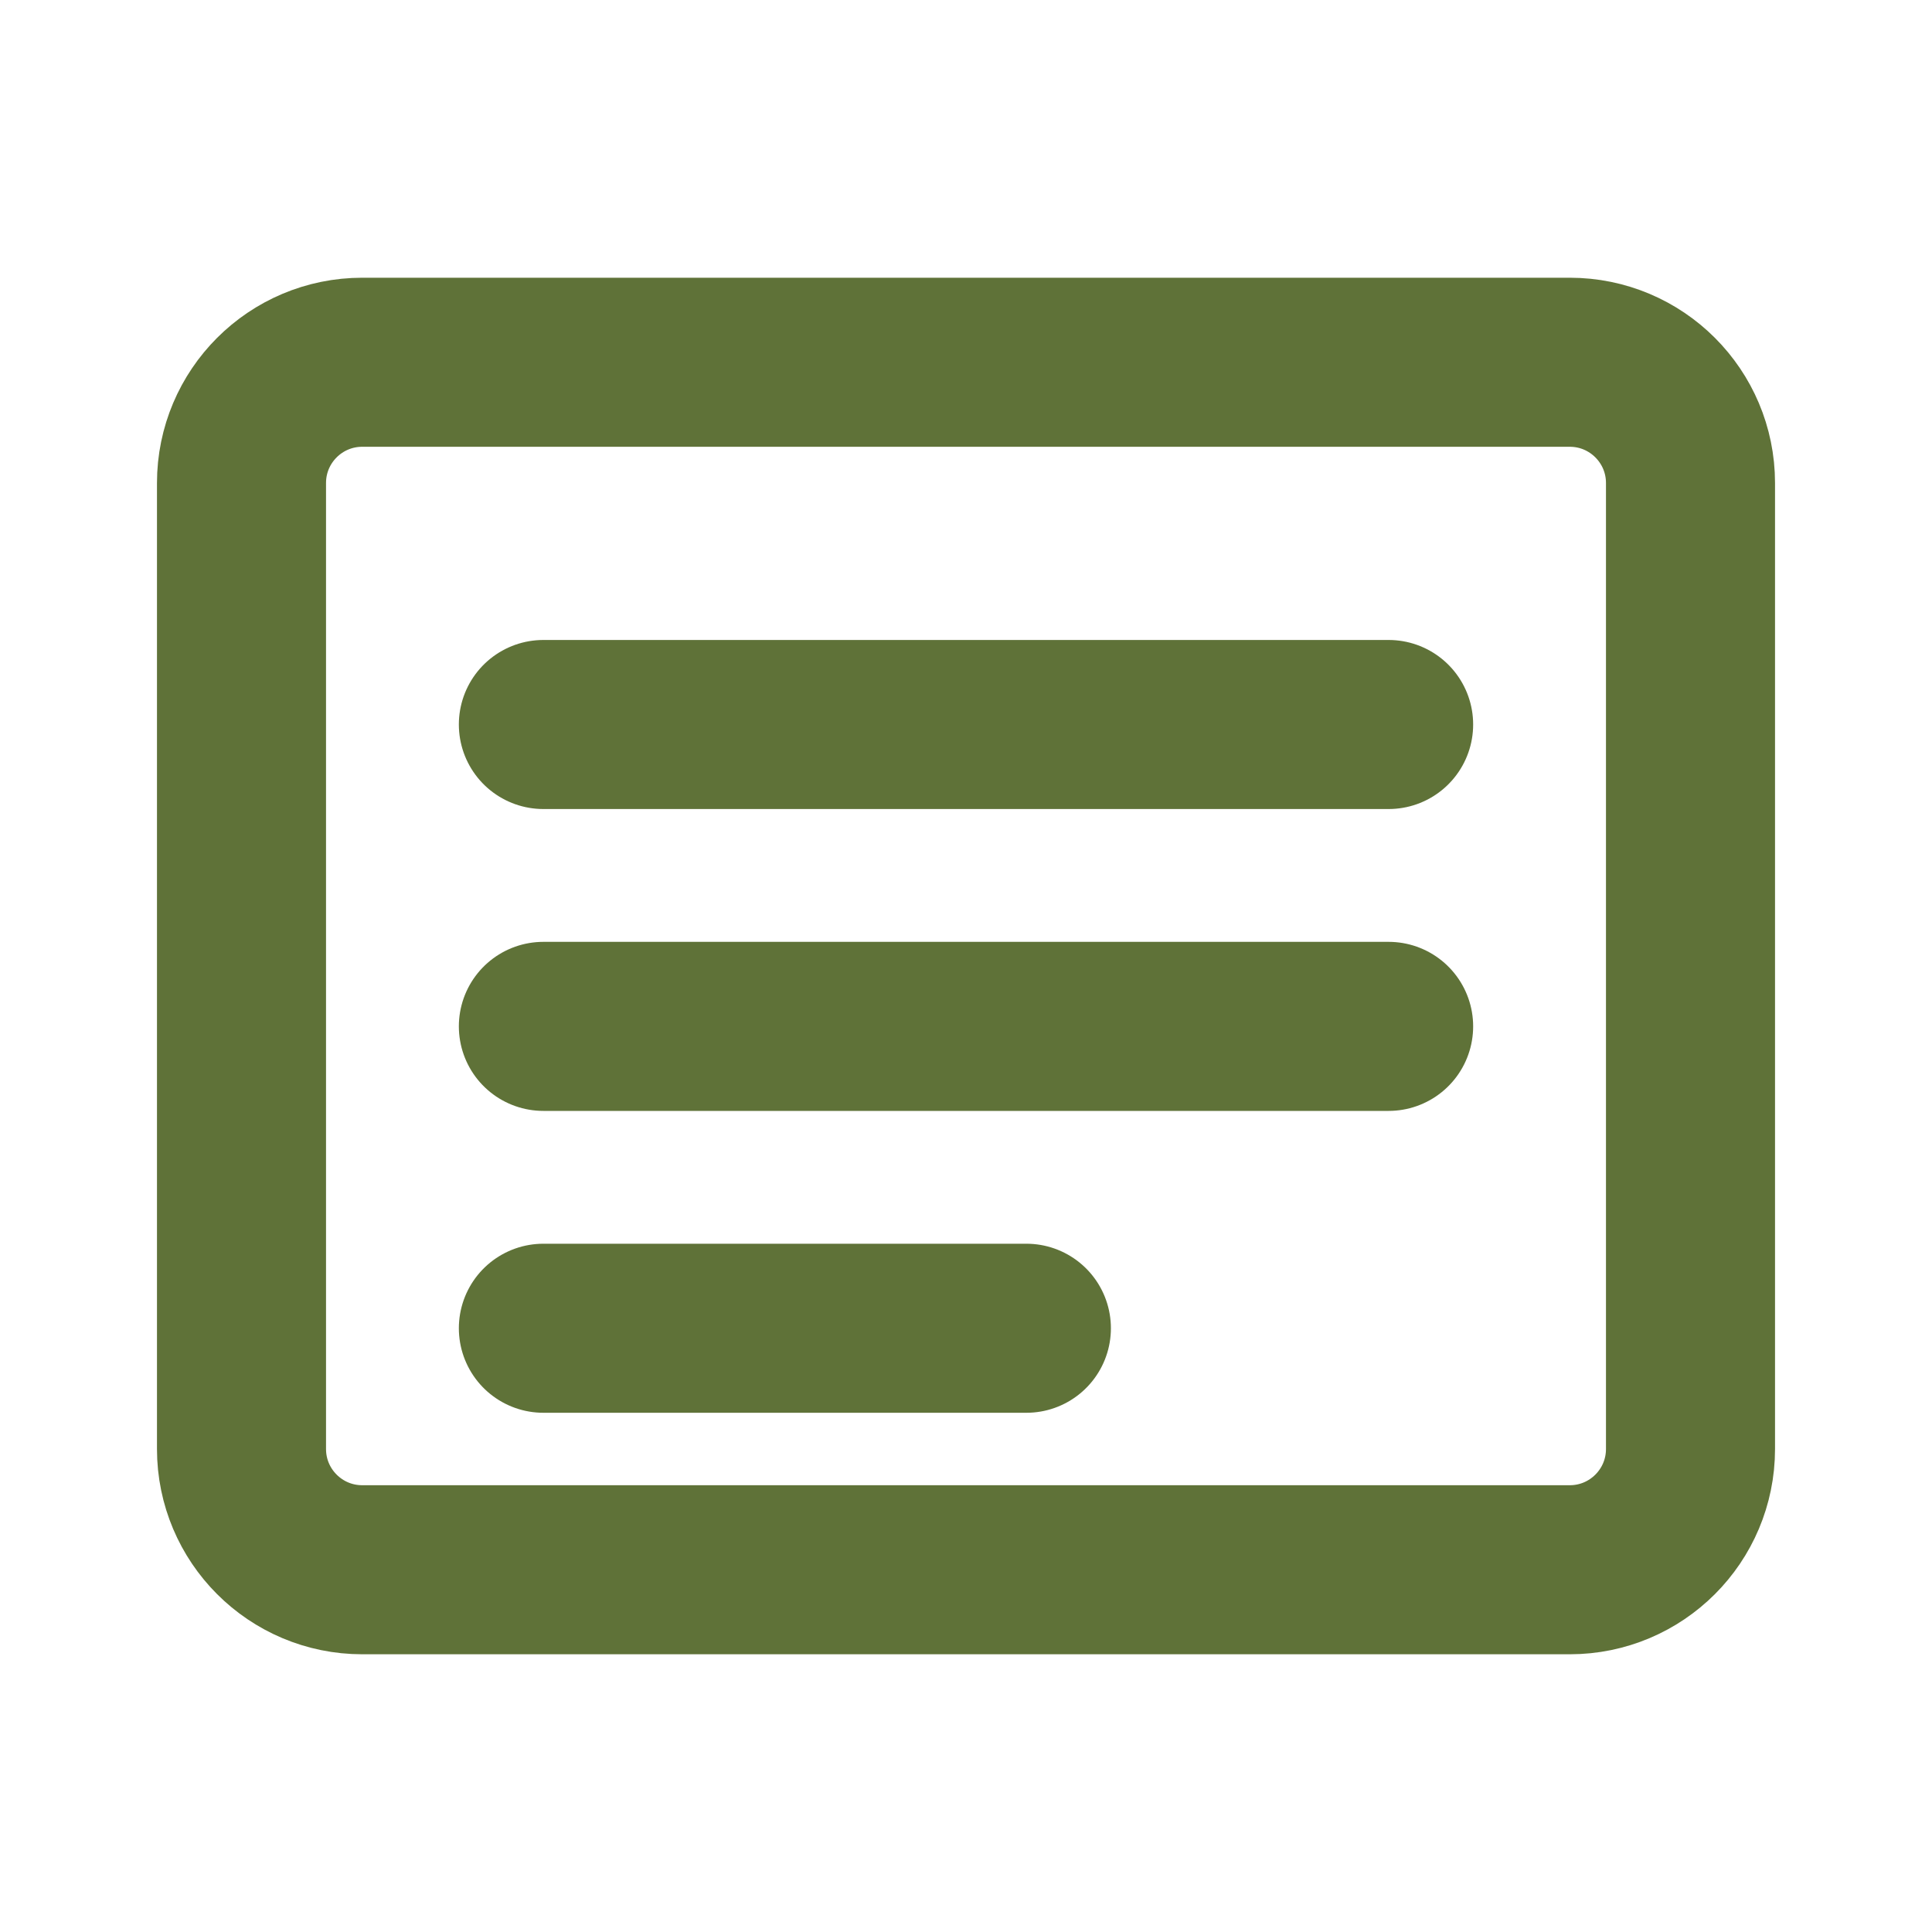
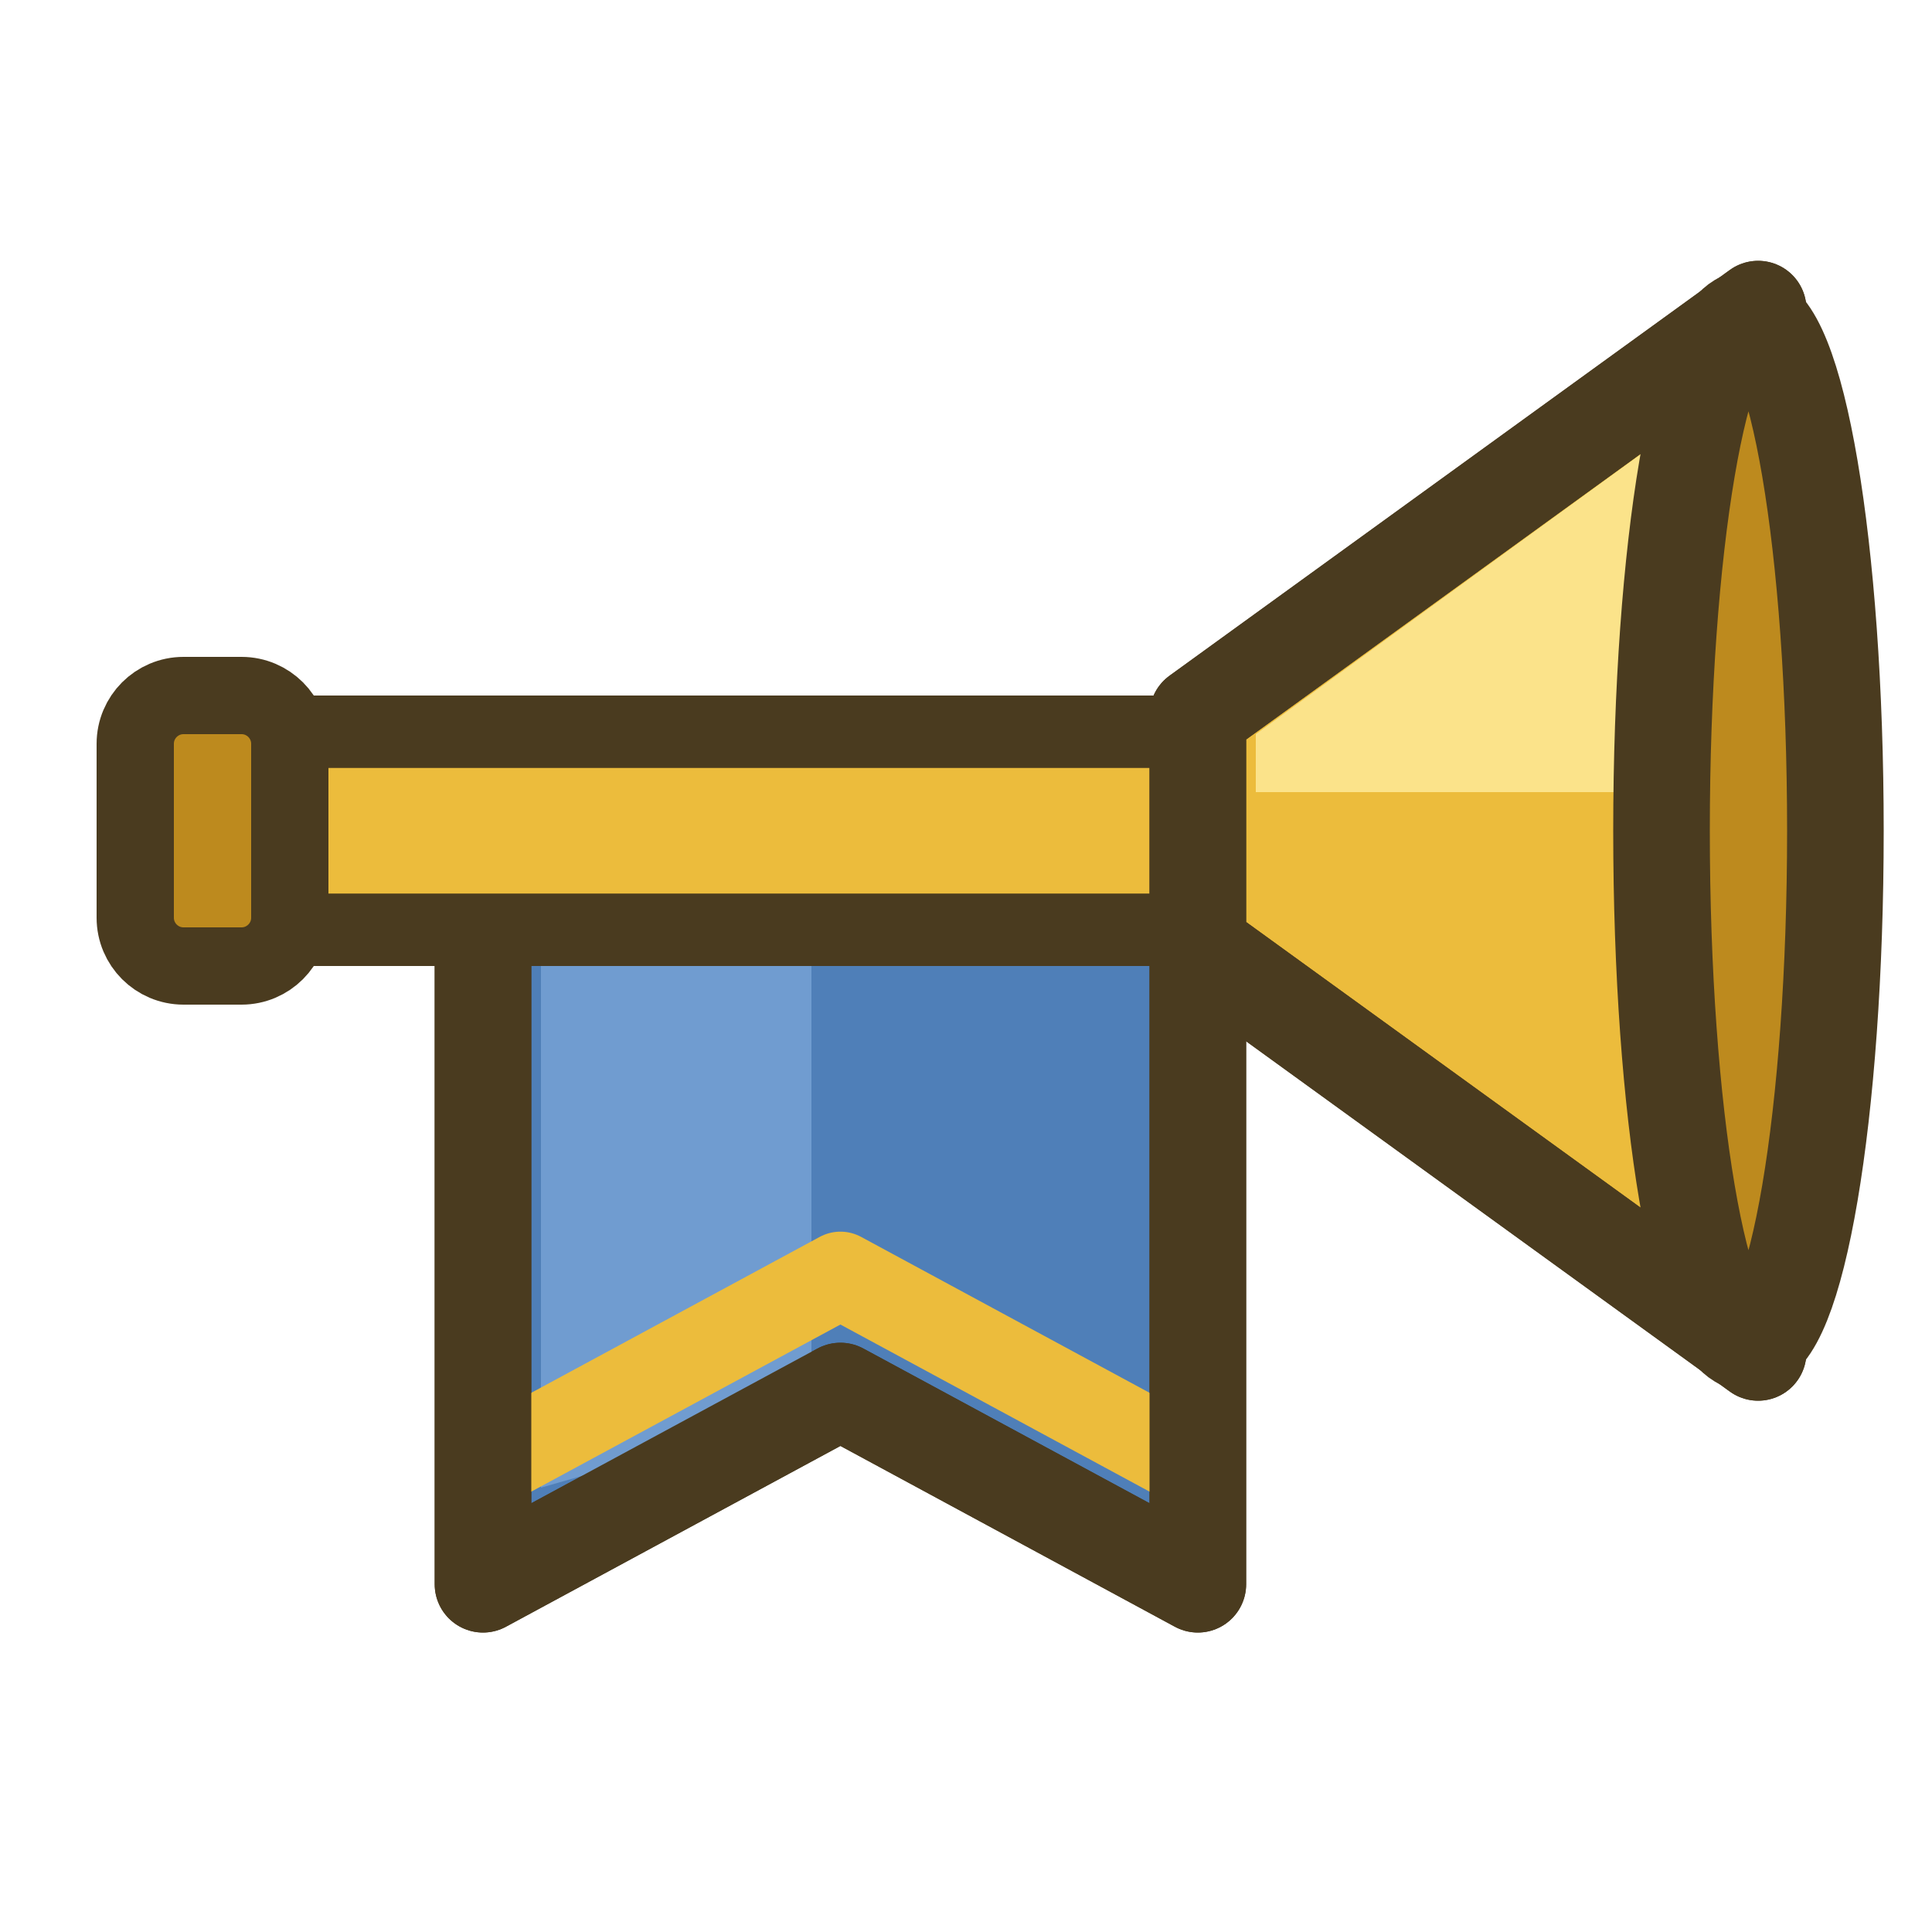
- <svg xmlns="http://www.w3.org/2000/svg" viewBox="0 0 16 16" fill="none" stroke="#5f7238" stroke-width="1.4" stroke-linecap="round" stroke-linejoin="round">
-   <rect x="2" y="3" width="12" height="10" rx="1" />
-   <path d="M4.5 6h7M4.5 8.5h7M4.5 11h4" />
+ <svg xmlns="http://www.w3.org/2000/svg" viewBox="0 0 20 20">
+   <g stroke="#4a3b1f" stroke-width="1" stroke-linejoin="round" stroke-linecap="round">
+     <path d="M5 9.4H12.4V16.4L8.7 14.4 5 16.4Z" fill="#4f7fb8" />
+     <path d="M5.6 10H8.4V14.6L5.6 15.4Z" fill="#86afdf" stroke="none" opacity="0.6" />
+     <path d="M5 15.2 8.7 13.2 12.4 15.2" fill="none" stroke="#ecbc3c" stroke-width=".9" />
+     <path d="M5 9.4H12.4V16.4L8.7 14.4 5 16.4Z" fill="none" />
+     <path d="M2.6 8.6H13" fill="none" stroke="#4a3b1f" stroke-width="2.8" />
+     <path d="M2.6 8.6H13" fill="none" stroke="#ecbc3c" stroke-width="1.3" />
+     <path d="M12.4 7.4 18.2 3.2V14L12.4 9.8Z" fill="#ecbc3c" />
+     <path d="M13 7.6 17.4 4.4V8.2H13Z" fill="#fbe38a" stroke="none" />
+     <path d="M12.4 7.4 18.2 3.2V14L12.4 9.8Z" fill="none" />
+     <ellipse cx="18.1" cy="8.6" rx=".9" ry="5.3" fill="#bd8a1e" />
+     <rect x="1.4" y="7.2" width="1.6" height="2.8" rx=".5" fill="#bd8a1e" stroke-width=".8" />
+   </g>
</svg>
